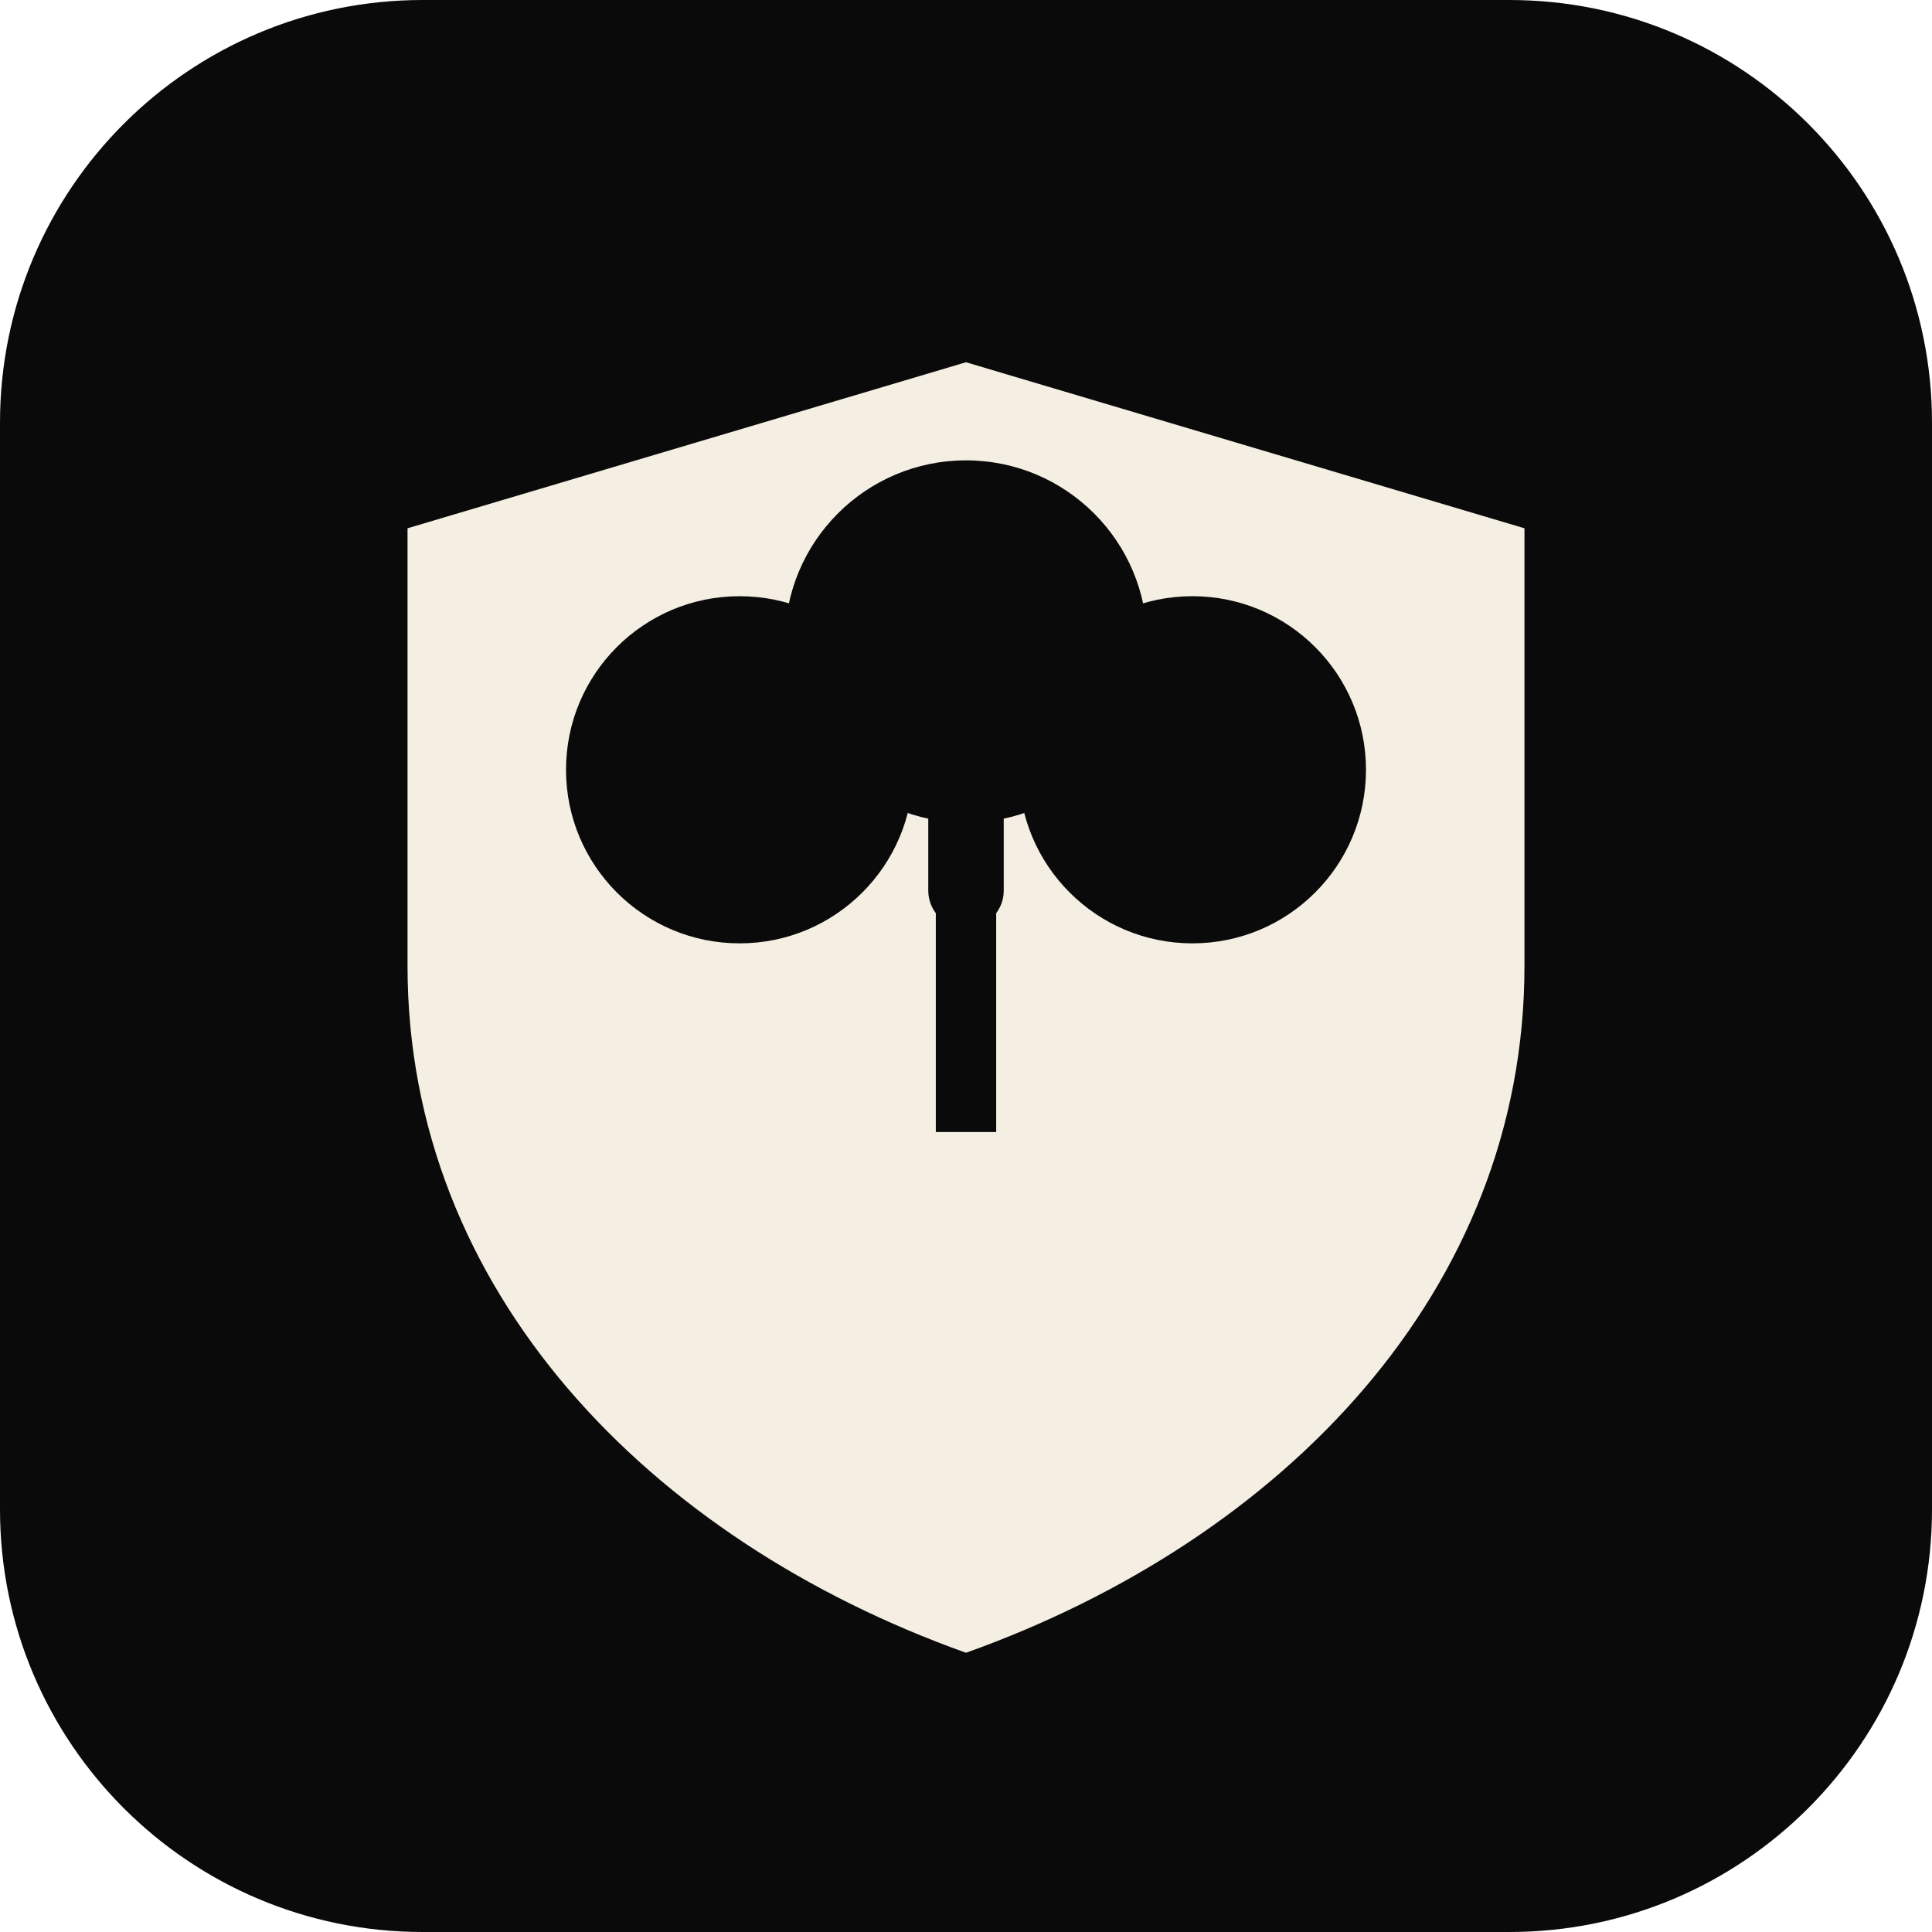
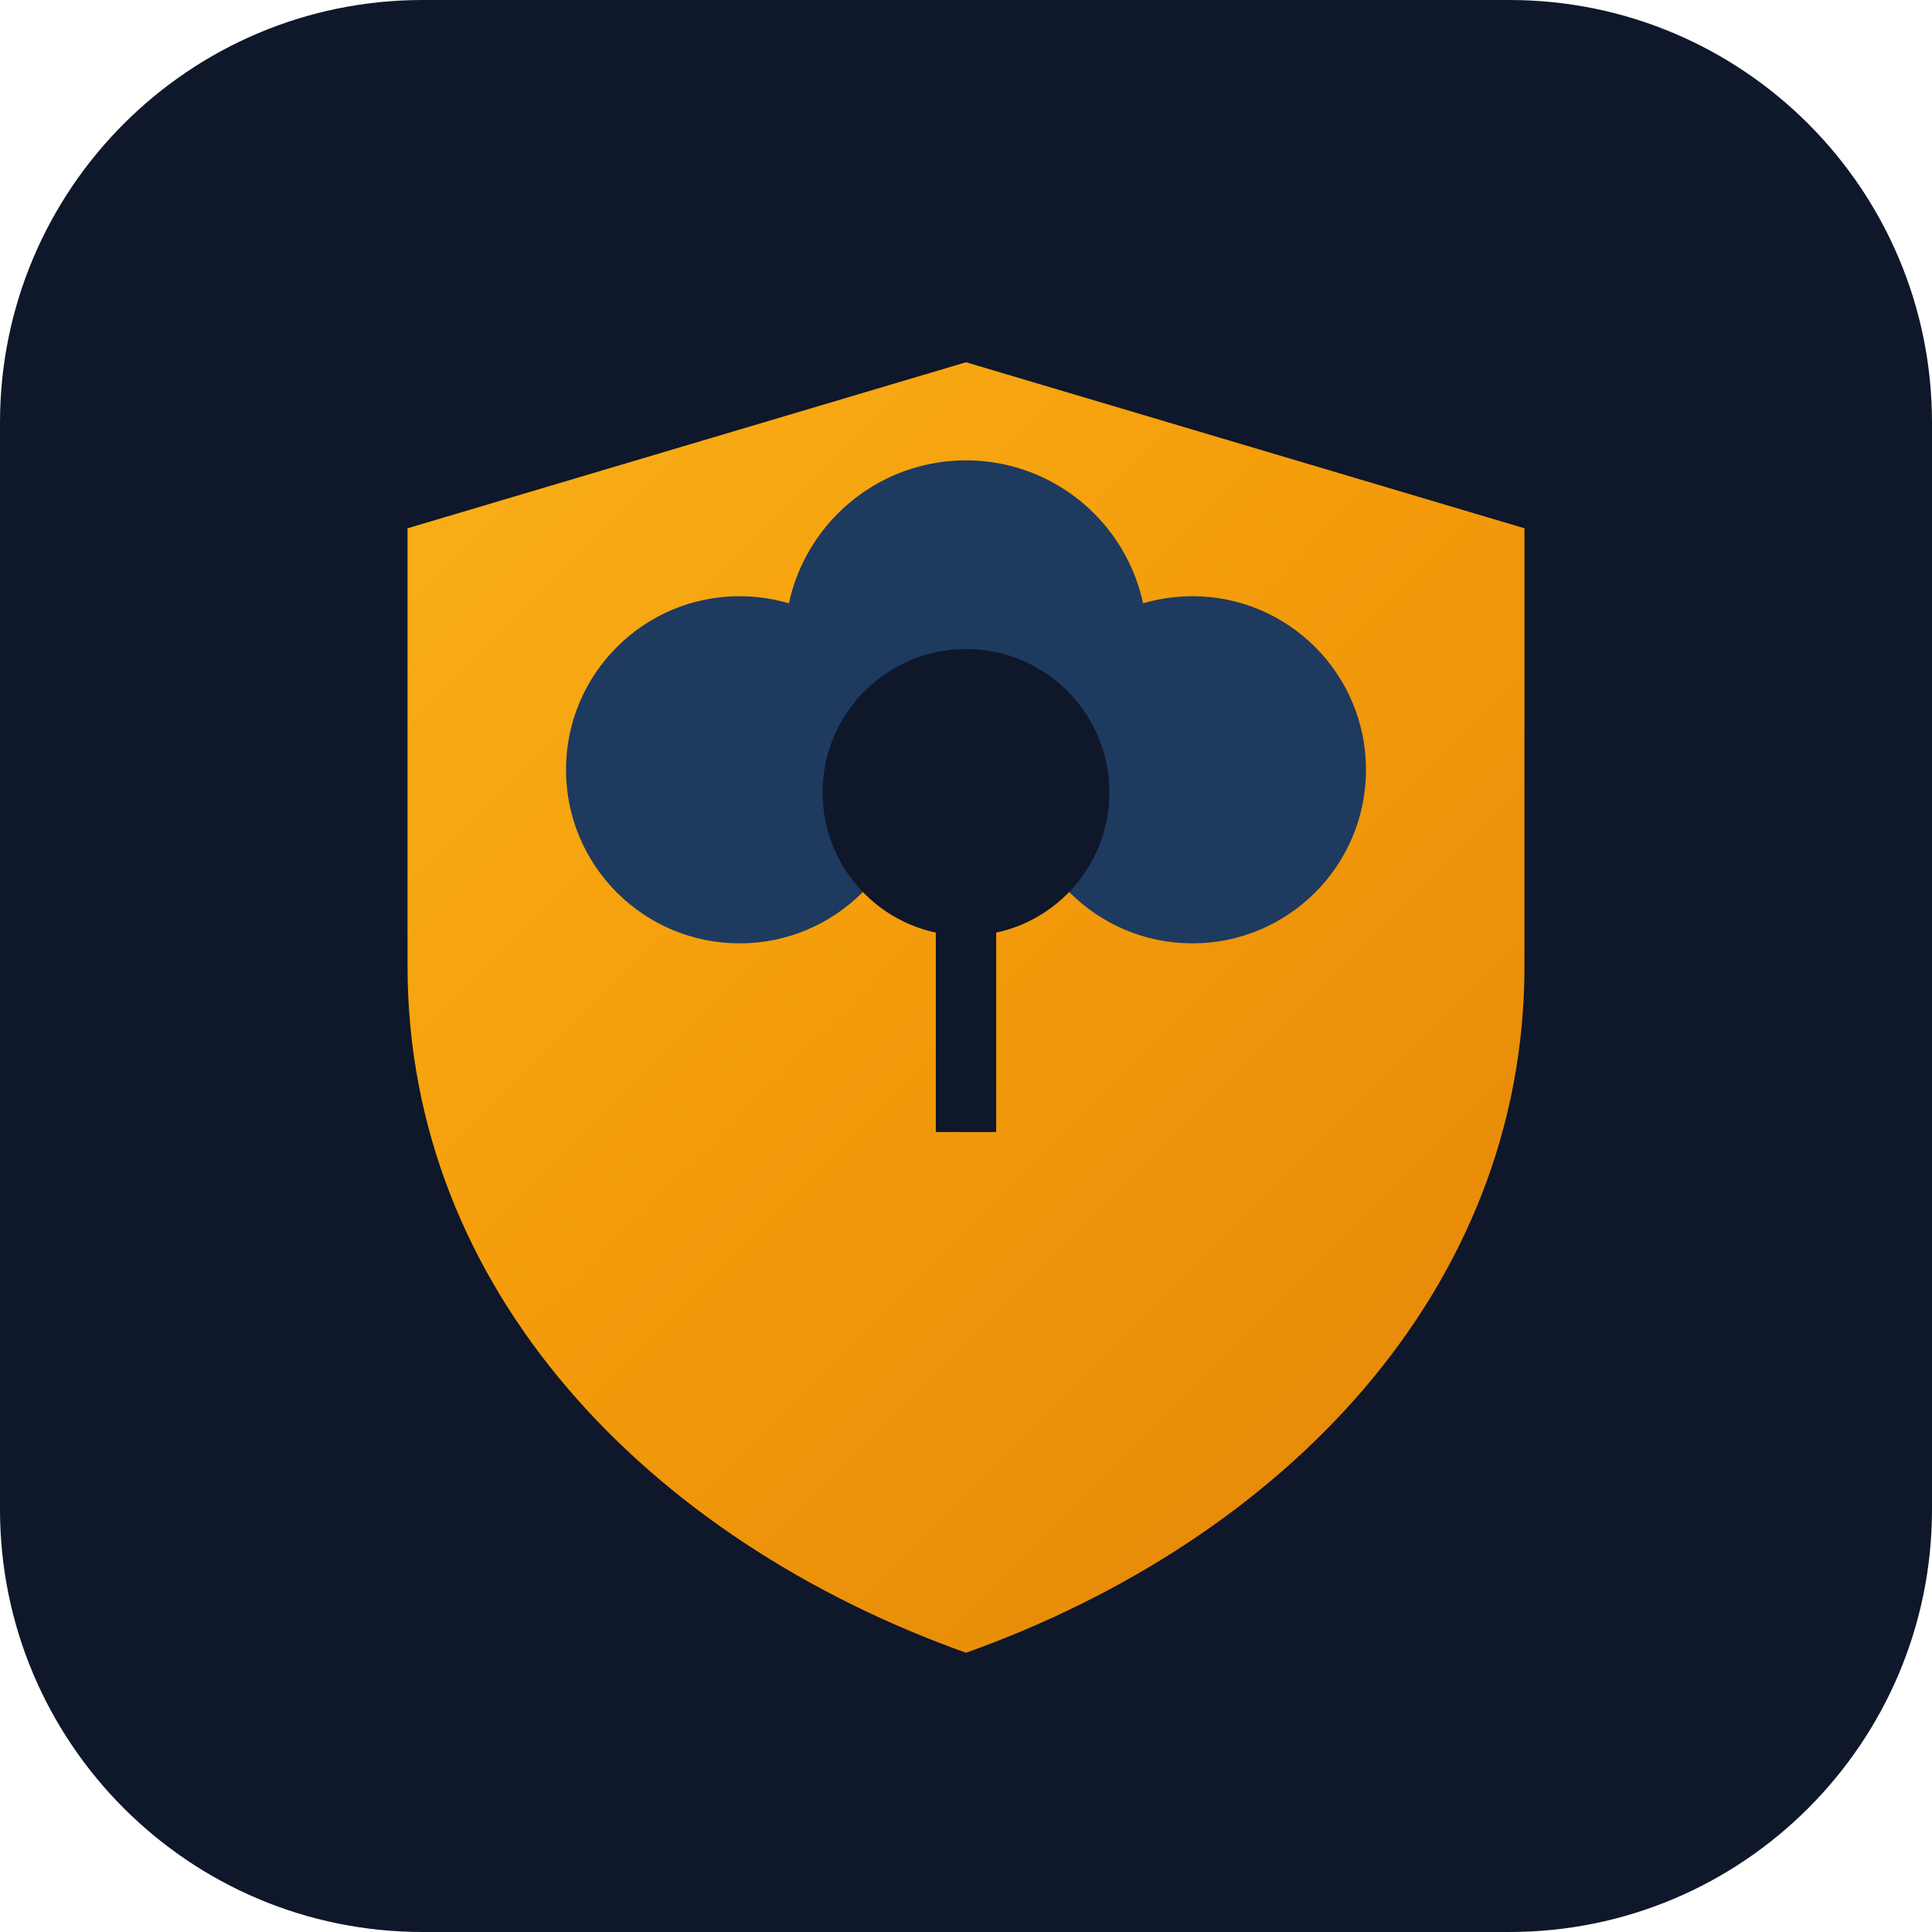
<svg xmlns="http://www.w3.org/2000/svg" width="512" height="512" viewBox="0 0 512 512" fill="none">
-   <rect width="512" height="512" rx="112" fill="#0a0a0a" />
-   <path d="M256 96 L404 140 V256 C404 342 340 408 256 438 C172 408 108 342 108 256 V140 Z" fill="#f4efe2" />
-   <path d="M248 300 h16 v-64 h-16 z" fill="#0a0a0a" />
-   <path d="M256 236 L256 192" stroke="#0a0a0a" stroke-width="20" stroke-linecap="round" />
-   <circle cx="196" cy="204" r="46" fill="#0a0a0a" />
-   <circle cx="316" cy="204" r="46" fill="#0a0a0a" />
-   <circle cx="256" cy="170" r="48" fill="#0a0a0a" />
+   <defs>
+     <linearGradient id="fg" x1="0" y1="0" x2="512" y2="512" gradientUnits="userSpaceOnUse">
+       <stop offset="0" stop-color="#FBBF24" />
+       <stop offset="0.45" stop-color="#F59E0B" />
+       <stop offset="1" stop-color="#D97706" />
+     </linearGradient>
+   </defs>
+   <rect width="512" height="512" rx="112" fill="#0F172A" />
+   <path d="M256 96 L404 140 V256 C404 342 340 408 256 438 C172 408 108 342 108 256 V140 Z" fill="url(#fg)" />
+   <path d="M248 300 h16 v-64 h-16 z" fill="#0F172A" />
+   <path d="M256 236 L256 192" stroke="#0F172A" stroke-width="20" stroke-linecap="round" />
+   <circle cx="196" cy="204" r="46" fill="#1E3A5F" />
+   <circle cx="316" cy="204" r="46" fill="#1E3A5F" />
+   <circle cx="256" cy="170" r="48" fill="#1E3A5F" />
+   <circle cx="256" cy="210" r="38" fill="#0F172A" />
</svg>
